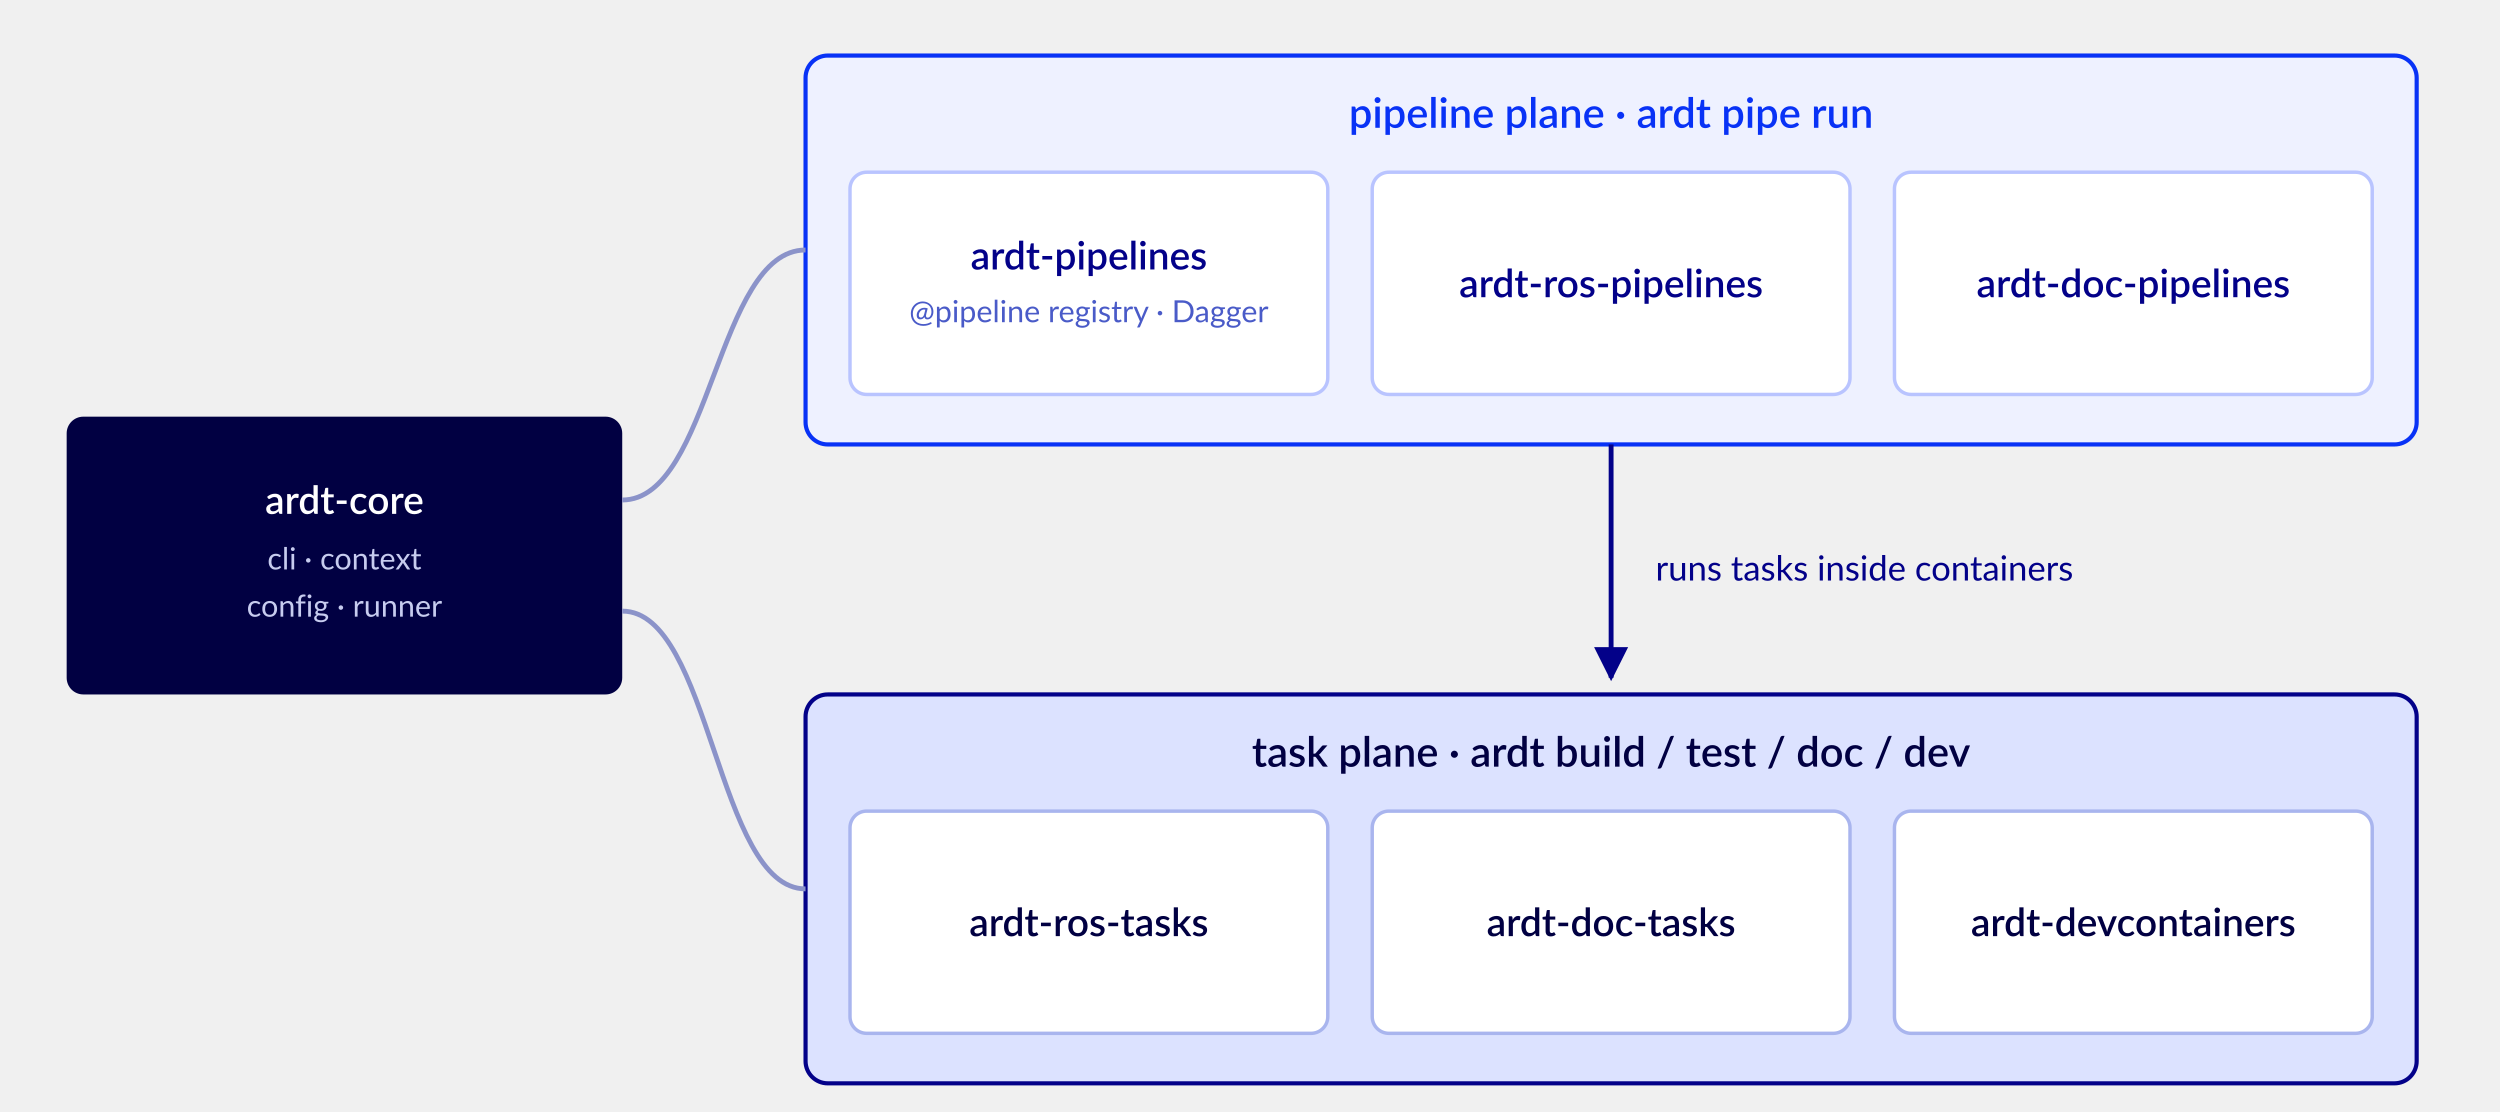
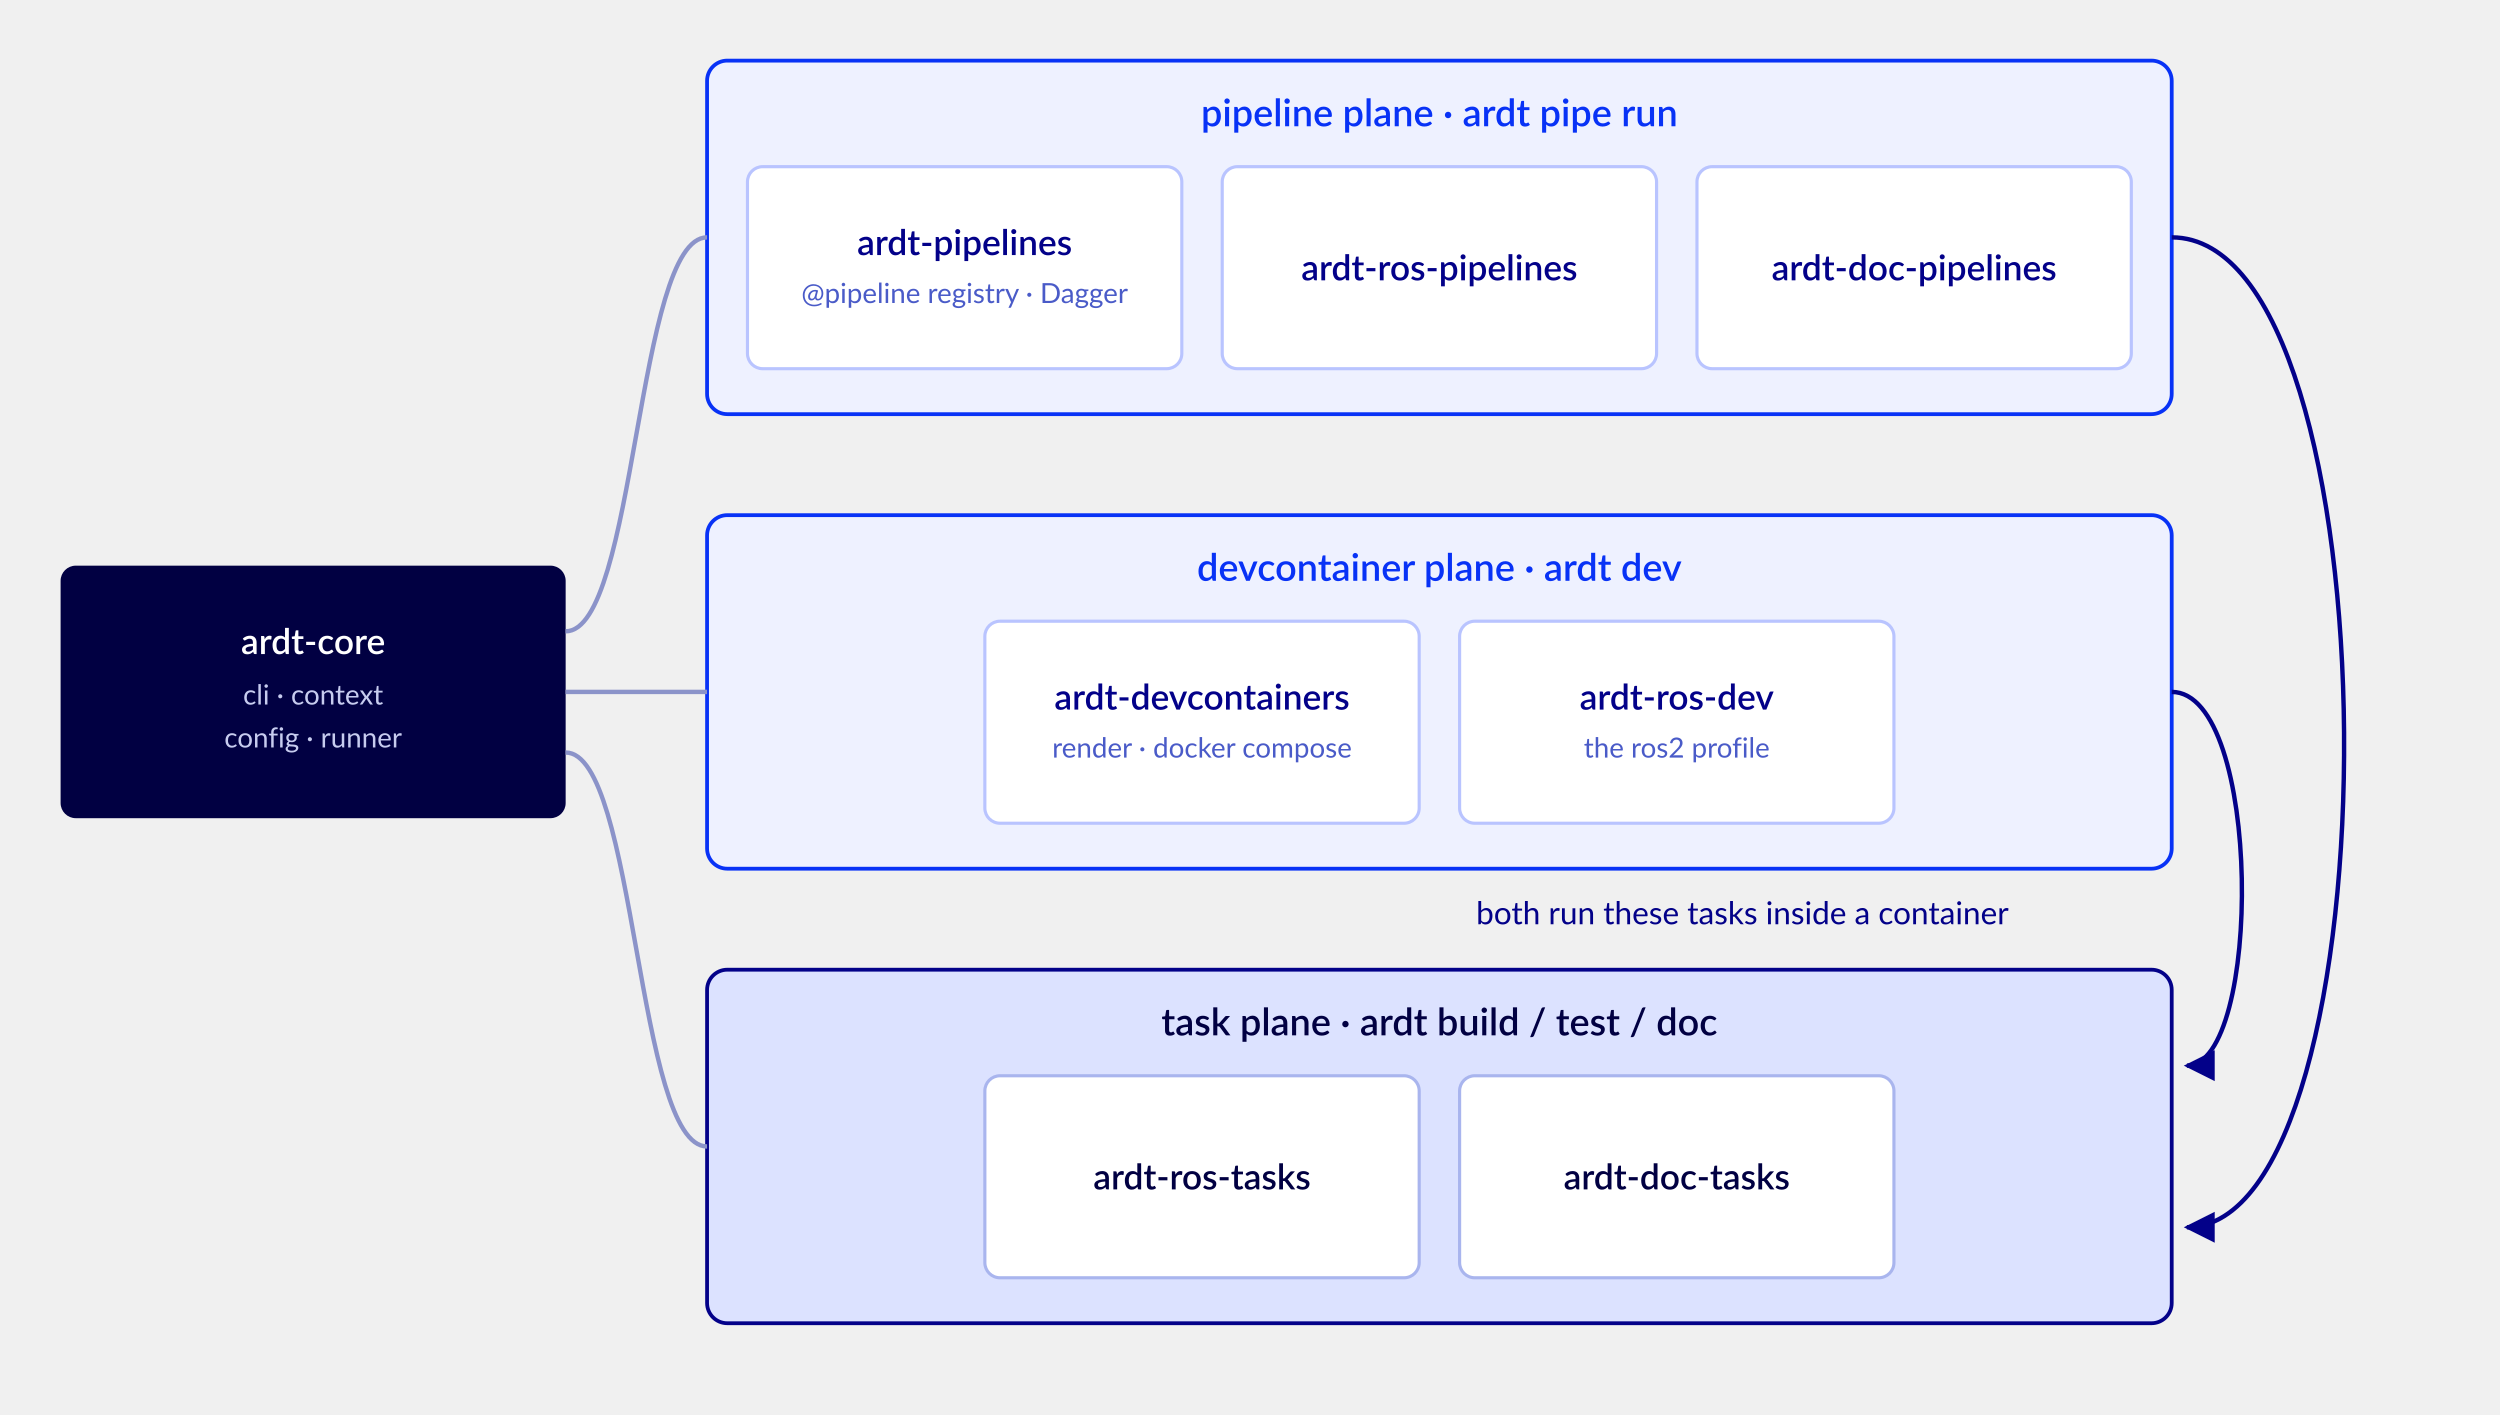
- <svg xmlns="http://www.w3.org/2000/svg" viewBox="0 0 900 400" width="900" height="400" role="img" aria-labelledby="planes-title planes-desc">
+ <svg xmlns="http://www.w3.org/2000/svg" viewBox="0 0 990 560" width="990" height="560" role="img" aria-labelledby="planes-title planes-desc">
  <defs>
    <marker id="arrow" viewBox="0 0 10 10" refX="9" refY="5" markerWidth="7" markerHeight="7" orient="auto-start-reverse">
      <path d="M 0 0 L 10 5 L 0 10 z" fill="#030189" />
    </marker>
  </defs>
  <style>
    .plane      { stroke-width: 1.5; }
    .plane-name { font-weight: 600; font-size: 15px; text-anchor: middle; }
    .node       { fill: #ffffff; stroke-width: 1.25; }
    .node-name  { font-size: 14px; font-weight: 600; text-anchor: middle; }
    .node-sub   { font-size: 11px; text-anchor: middle; }
    .link       { fill: none; stroke: #8b93c9; stroke-width: 1.75; }
-     .link-label { font-size: 12.5px; fill: #030189; }
+     .link-label { font-size: 12.5px; fill: #030189; text-anchor: middle; }
    text        { font-family: Lato, "Helvetica Neue", Helvetica, Arial, sans-serif; }
  </style>
-   <rect class="plane" x="290" y="20" width="580" height="140" rx="8" fill="#eef1ff" stroke="#0832f6" />
-   <text class="plane-name" x="580" y="46" fill="#0832f6">pipeline plane · ardt pipe run</text>
-   <rect class="node" x="306" y="62" width="172" height="80" rx="6" stroke="#b9c4ff" />
-   <text class="node-name" x="392" y="97" fill="#030189">ardt-pipelines</text>
-   <text class="node-sub" x="392" y="116" fill="#4a5bc8">@pipeline registry · Dagger</text>
-   <rect class="node" x="494" y="62" width="172" height="80" rx="6" stroke="#b9c4ff" />
-   <text class="node-name" x="580" y="107" fill="#030189">ardt-ros-pipelines</text>
-   <rect class="node" x="682" y="62" width="172" height="80" rx="6" stroke="#b9c4ff" />
-   <text class="node-name" x="768" y="107" fill="#030189">ardt-doc-pipelines</text>
-   <rect class="plane" x="290" y="250" width="580" height="140" rx="8" fill="#dce2ff" stroke="#030189" />
-   <text class="plane-name" x="580" y="276" fill="#010042">task plane · ardt build / test / doc / dev</text>
-   <rect class="node" x="306" y="292" width="172" height="80" rx="6" stroke="#a9b5ee" />
-   <text class="node-name" x="392" y="337" fill="#010042">ardt-ros-tasks</text>
-   <rect class="node" x="494" y="292" width="172" height="80" rx="6" stroke="#a9b5ee" />
-   <text class="node-name" x="580" y="337" fill="#010042">ardt-doc-tasks</text>
-   <rect class="node" x="682" y="292" width="172" height="80" rx="6" stroke="#a9b5ee" />
-   <text class="node-name" x="768" y="337" fill="#010042">ardt-devcontainers</text>
-   <rect x="24" y="150" width="200" height="100" rx="6" fill="#010042" />
-   <text class="node-name" x="124" y="185" fill="#ffffff">ardt-core</text>
-   <text class="node-sub" x="124" y="205" fill="#c7ccef">cli · context</text>
-   <text class="node-sub" x="124" y="222" fill="#c7ccef">config · runner</text>
-   <path class="link" d="M 224 180 C 256 180, 258 90, 290 90" />
-   <path class="link" d="M 224 220 C 256 220, 258 320, 290 320" />
-   <path d="M 580 160 L 580 244" fill="none" stroke="#030189" stroke-width="1.75" marker-end="url(#arrow)" />
-   <text class="link-label" x="596" y="209">runs tasks inside containers</text>
+   <rect class="plane" x="280" y="24" width="580" height="140" rx="8" fill="#eef1ff" stroke="#0832f6" />
+   <text class="plane-name" x="570" y="50" fill="#0832f6">pipeline plane · ardt pipe run</text>
+   <rect class="node" x="296" y="66" width="172" height="80" rx="6" stroke="#b9c4ff" />
+   <text class="node-name" x="382" y="101" fill="#030189">ardt-pipelines</text>
+   <text class="node-sub" x="382" y="120" fill="#4a5bc8">@pipeline registry · Dagger</text>
+   <rect class="node" x="484" y="66" width="172" height="80" rx="6" stroke="#b9c4ff" />
+   <text class="node-name" x="570" y="111" fill="#030189">ardt-ros-pipelines</text>
+   <rect class="node" x="672" y="66" width="172" height="80" rx="6" stroke="#b9c4ff" />
+   <text class="node-name" x="758" y="111" fill="#030189">ardt-doc-pipelines</text>
+   <rect class="plane" x="280" y="204" width="580" height="140" rx="8" fill="#eef1ff" stroke="#0832f6" />
+   <text class="plane-name" x="570" y="230" fill="#0832f6">devcontainer plane · ardt dev</text>
+   <rect class="node" x="390" y="246" width="172" height="80" rx="6" stroke="#b9c4ff" />
+   <text class="node-name" x="476" y="281" fill="#030189">ardt-devcontainers</text>
+   <text class="node-sub" x="476" y="300" fill="#4a5bc8">render · docker compose</text>
+   <rect class="node" x="578" y="246" width="172" height="80" rx="6" stroke="#b9c4ff" />
+   <text class="node-name" x="664" y="281" fill="#030189">ardt-ros-dev</text>
+   <text class="node-sub" x="664" y="300" fill="#4a5bc8">the ros2 profile</text>
+   <rect class="plane" x="280" y="384" width="580" height="140" rx="8" fill="#dce2ff" stroke="#030189" />
+   <text class="plane-name" x="570" y="410" fill="#010042">task plane · ardt build / test / doc</text>
+   <rect class="node" x="390" y="426" width="172" height="80" rx="6" stroke="#a9b5ee" />
+   <text class="node-name" x="476" y="471" fill="#010042">ardt-ros-tasks</text>
+   <rect class="node" x="578" y="426" width="172" height="80" rx="6" stroke="#a9b5ee" />
+   <text class="node-name" x="664" y="471" fill="#010042">ardt-doc-tasks</text>
+   <rect x="24" y="224" width="200" height="100" rx="6" fill="#010042" />
+   <text class="node-name" x="124" y="259" fill="#ffffff">ardt-core</text>
+   <text class="node-sub" x="124" y="279" fill="#c7ccef">cli · context</text>
+   <text class="node-sub" x="124" y="296" fill="#c7ccef">config · runner</text>
+   <path class="link" d="M 224 250 C 252 250, 252 94, 280 94" />
+   <path class="link" d="M 224 274 L 280 274" />
+   <path class="link" d="M 224 298 C 252 298, 252 454, 280 454" />
+   <path d="M 860 94 C 950 94, 950 486, 866 486" fill="none" stroke="#030189" stroke-width="1.75" marker-end="url(#arrow)" />
+   <path d="M 860 274 C 896 274, 896 422, 866 422" fill="none" stroke="#030189" stroke-width="1.75" marker-end="url(#arrow)" />
+   <text class="link-label" x="690" y="366">both run these tasks inside a container</text>
</svg>
